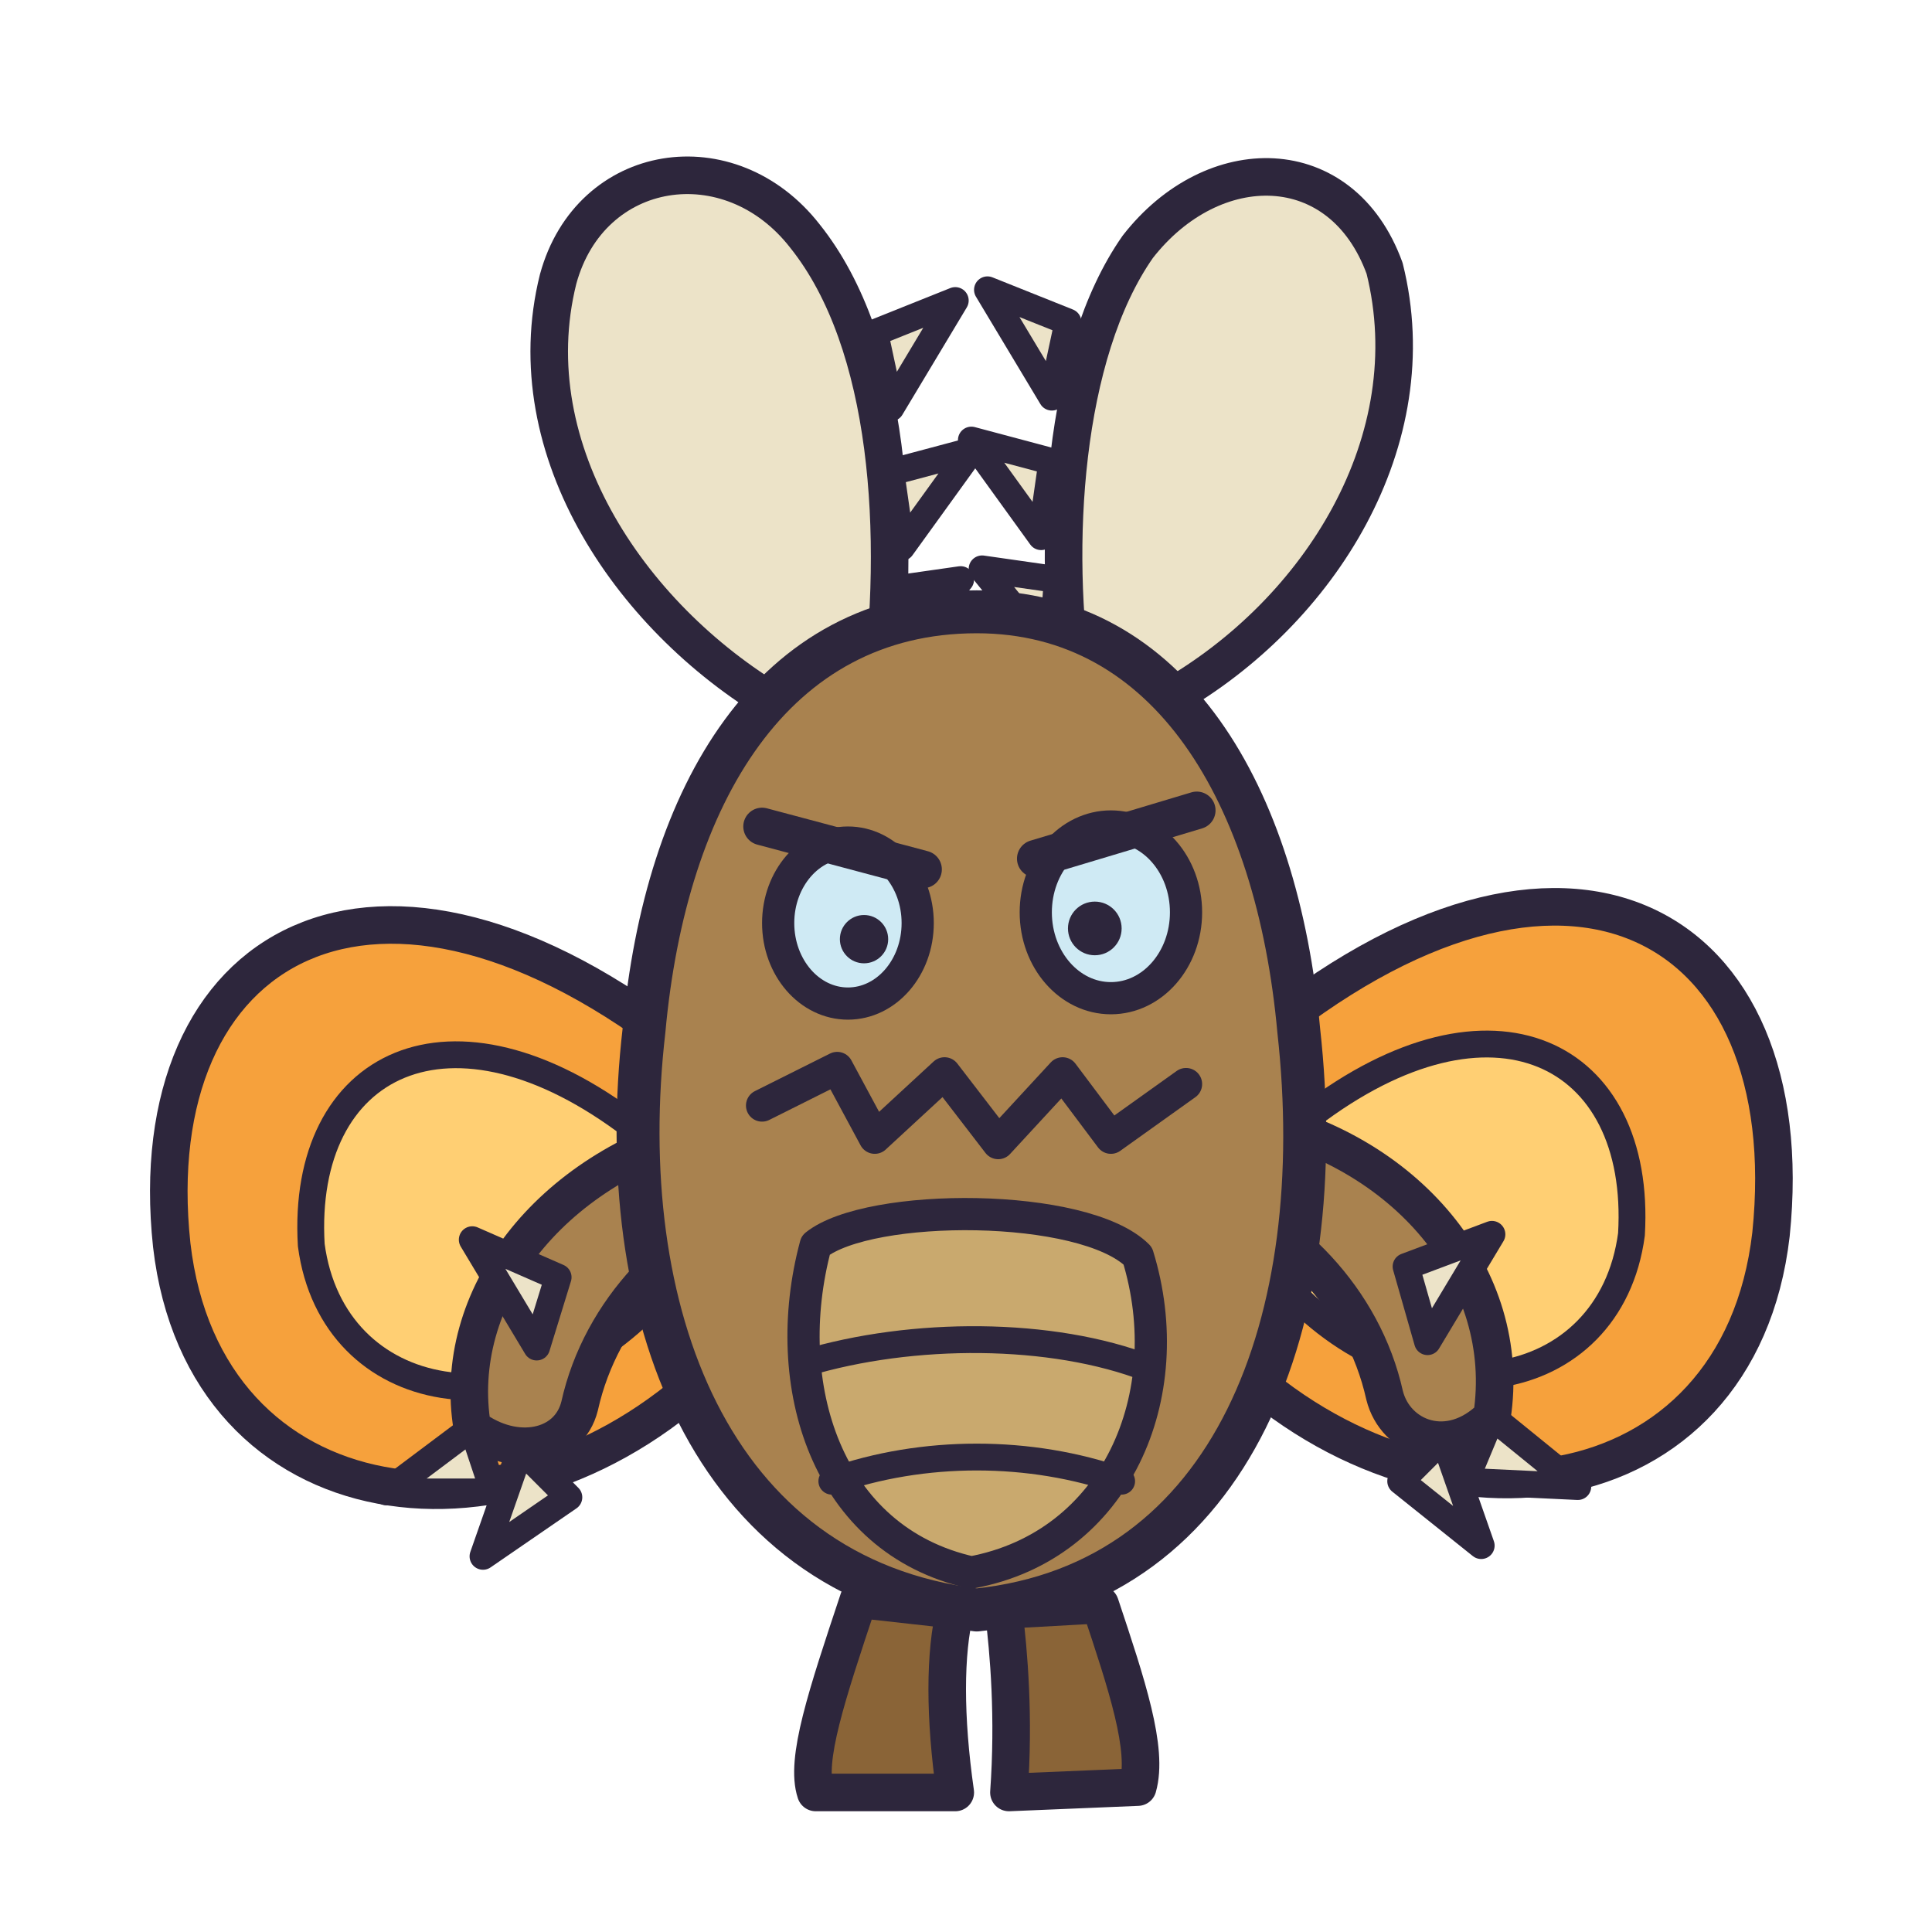
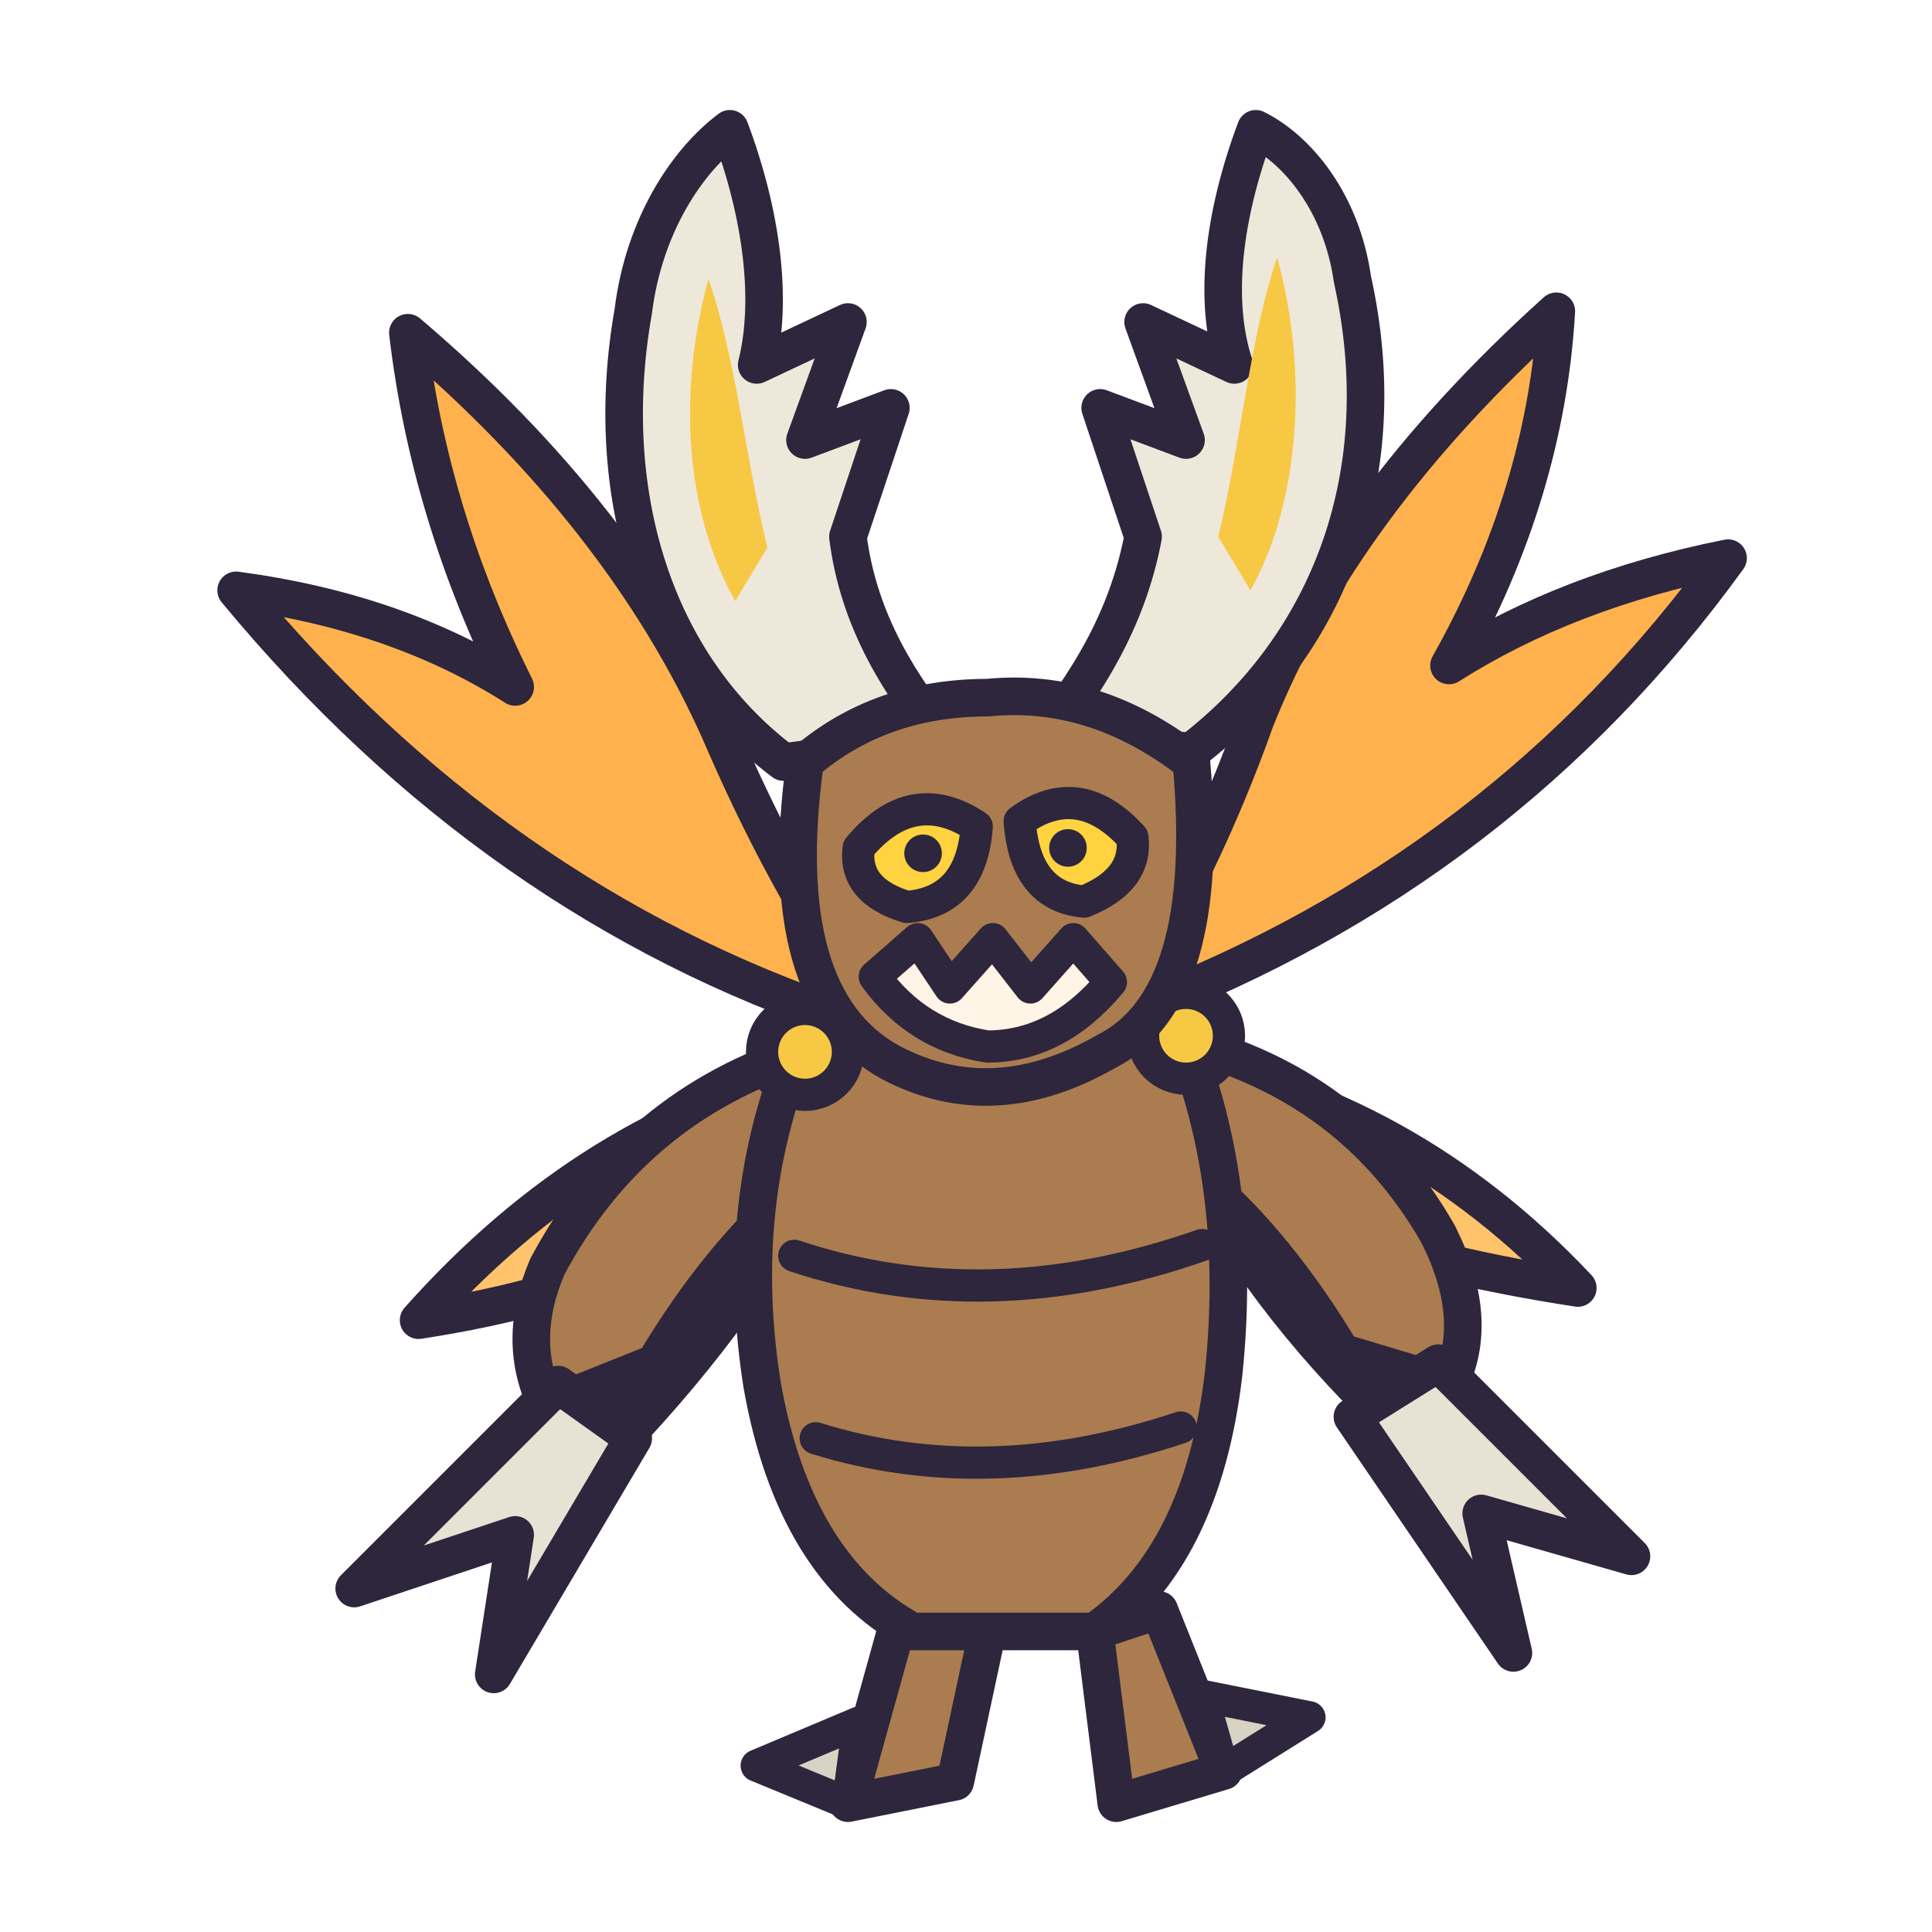
<svg xmlns="http://www.w3.org/2000/svg" viewBox="0 0 360 360">
  <g stroke="#2d263c" stroke-width="7" stroke-linejoin="round" stroke-linecap="round">
-     <path d="M128,196 C70,150 26,176 32,232 C38,284 96,292 134,254 Z" fill="#f6a13c" />
-     <path d="M118,210 C84,184 56,198 58,232 C62,262 98,268 122,242 Z" fill="#ffcf73" stroke-width="5" />
-     <path d="M234,194 C292,146 336,172 330,230 C324,282 266,290 228,252 Z" fill="#f6a13c" />
-     <path d="M244,208 C278,182 306,196 304,230 C300,260 264,266 240,240 Z" fill="#ffcf73" stroke-width="5" />
-     <path d="M146,132 C118,116 96,84 104,52 C110,30 136,26 150,44 C166,64 168,100 164,130 Z" fill="#ece3c8" />
-     <path d="M163,62 L178,56 L166,76 Z" fill="#ece3c8" stroke-width="5" />
-     <path d="M166,88 L181,84 L168,102 Z" fill="#ece3c8" stroke-width="5" />
-     <path d="M165,110 L179,108 L166,124 Z" fill="#ece3c8" stroke-width="5" />
-     <path d="M218,130 C246,114 266,82 258,50 C250,28 226,28 212,46 C198,66 196,102 200,128 Z" fill="#ece3c8" />
-     <path d="M199,60 L184,54 L196,74 Z" fill="#ece3c8" stroke-width="5" />
-     <path d="M196,86 L181,82 L194,100 Z" fill="#ece3c8" stroke-width="5" />
-     <path d="M197,108 L183,106 L196,122 Z" fill="#ece3c8" stroke-width="5" />
-     <path d="M160,298 C154,316 150,328 152,334 L178,334 C176,320 176,308 178,300 Z" fill="#8a6437" />
-     <path d="M205,299 C210,314 214,326 212,333 L188,334 C189,320 188,308 187,300 Z" fill="#8a6437" />
-     <path d="M132,210 C102,218 84,242 88,266 C96,272 106,270 108,262 C112,244 126,230 142,224 Z" fill="#a9824f" />
-     <path d="M88,266 L72,278 L92,278 Z" fill="#ece3c8" stroke-width="5" />
-     <path d="M97,270 L90,290 L106,279 Z" fill="#ece3c8" stroke-width="5" />
-     <path d="M104,238 L88,231 L100,251 Z" fill="#ece3c8" stroke-width="5" />
-     <path d="M232,208 C262,214 282,238 278,264 C270,272 260,268 258,260 C254,242 240,228 224,222 Z" fill="#a9824f" />
-     <path d="M278,264 L294,277 L273,276 Z" fill="#ece3c8" stroke-width="5" />
-     <path d="M269,268 L276,288 L261,276 Z" fill="#ece3c8" stroke-width="5" />
-     <path d="M262,236 L278,230 L266,250 Z" fill="#ece3c8" stroke-width="5" />
-     <path d="M182,114 C144,114 124,148 120,192 C114,244 132,294 182,300 C230,295 248,246 242,192 C238,148 218,114 182,114 Z" fill="#a9824f" stroke-width="8" />
-     <path d="M152,232 C162,224 202,224 212,234 C220,260 208,288 181,293 C154,287 145,258 152,232 Z" fill="#c9a96e" stroke-width="6" />
-     <path d="M150,254 C170,248 196,248 214,255" fill="none" stroke-width="5" />
-     <path d="M155,276 C172,270 192,270 209,276" fill="none" stroke-width="5" />
-     <ellipse cx="158" cy="172" rx="13" ry="15" fill="#cfeaf4" stroke-width="6" />
-     <ellipse cx="207" cy="170" rx="14" ry="16" fill="#cfeaf4" stroke-width="6" />
-     <circle cx="161" cy="175" r="4.5" fill="#2d263c" stroke="none" />
-     <circle cx="204" cy="173" r="5" fill="#2d263c" stroke="none" />
-     <path d="M142,154 L172,162" fill="none" />
-     <path d="M223,151 L193,160" fill="none" />
-     <path d="M142,206 L156,199 L163,212 L176,200 L186,213 L198,200 L207,212 L221,202" fill="none" stroke-width="6" />
+     <path d="M158 190 Q92 168 44 110 Q74 114 96 128 Q80 96 76 62 Q116 96 134 136 Q146 164 160 184 Z" fill="#ffb14e" />
+     <path d="M212 188 Q280 162 322 104 Q292 110 270 124 Q288 92 290 58 Q250 94 234 134 Q224 162 210 184 Z" fill="#ffb14e" />
+     <path d="M152 200 Q110 210 78 246 Q104 242 120 234 Q116 252 118 266 Q142 240 154 214 Z" fill="#ffc36b" />
+     <path d="M218 198 Q262 206 294 240 Q268 236 252 230 Q258 248 256 262 Q232 238 220 212 Z" fill="#ffc36b" />
+     <path d="M146 142 C122 124 112 92 118 58 C120 42 128 30 136 24 C142 40 144 56 141 68 L158 60 L150 82 L166 76 L158 100 C160 116 168 128 176 138 Z" fill="#eee8da" />
+     <path d="M222 140 C248 120 260 88 252 52 C250 38 242 28 234 24 C228 40 226 56 230 68 L213 60 L221 82 L205 76 L213 100 C210 116 202 128 194 138 Z" fill="#eee8da" />
+     <path d="M137 112 C128 96 126 74 132 52 C137 66 139 86 143 102 Z" fill="#f7c844" stroke="none" />
+     <path d="M233 110 C242 94 244 70 238 48 C233 62 231 84 227 100 Z" fill="#f7c844" stroke="none" />
+     <path d="M168 300 L158 336 L178 332 L184 304 Z" fill="#aa7c50" />
+     <path d="M204 304 L208 336 L228 330 L216 300 Z" fill="#aa7c50" />
+     <path d="M158 336 L141 329 L160 321 Z" fill="#d8d2c4" stroke-width="6" />
+     <path d="M228 330 L244 320 L224 316 Z" fill="#d8d2c4" stroke-width="6" />
+     <path d="M150 196 Q118 206 102 236 Q96 250 102 262 L122 254 Q134 234 148 222 Z" fill="#aa7c50" />
+     <path d="M220 194 Q252 202 268 230 Q276 246 270 258 L250 252 Q238 232 224 220 Z" fill="#aa7c50" />
+     <path d="M104 258 L66 296 L96 286 L92 312 L118 268 Z" fill="#e8e2d4" />
+     <path d="M268 254 L304 290 L276 282 L282 308 L252 264 Z" fill="#e8e2d4" />
+     <path d="M152 188 Q136 220 142 258 Q148 292 170 304 L204 304 Q224 290 228 256 Q232 218 218 188 Z" fill="#aa7c50" />
+     <path d="M148 234 Q184 246 224 232" fill="none" stroke-width="6" />
+     <path d="M152 268 Q184 278 220 266" fill="none" stroke-width="6" />
+     <circle cx="150" cy="196" r="8" fill="#f7c844" stroke-width="6" />
+     <circle cx="221" cy="193" r="8" fill="#f7c844" stroke-width="6" />
+     <path d="M150 142 Q144 186 166 198 Q185 208 206 196 Q226 186 222 142 Q204 128 184 130 Q164 130 150 142 Z" fill="#aa7c50" />
+     <path d="M160 158 Q170 146 182 154 Q181 168 169 169 Q159 166 160 158 Z" fill="#ffd23f" stroke-width="6" />
+     <path d="M211 156 Q201 145 190 153 Q191 167 202 168 Q212 164 211 156 Z" fill="#ffd23f" stroke-width="6" />
+     <circle cx="172" cy="159" r="3.5" fill="#2d263c" stroke="none" />
+     <circle cx="199" cy="158" r="3.5" fill="#2d263c" stroke="none" />
+     <path d="M163 182 L171 175 L177 184 L185 175 L192 184 L200 175 L207 183 Q197 195 184 195 Q171 193 163 182 Z" fill="#fff4e6" stroke-width="6" />
  </g>
</svg>
